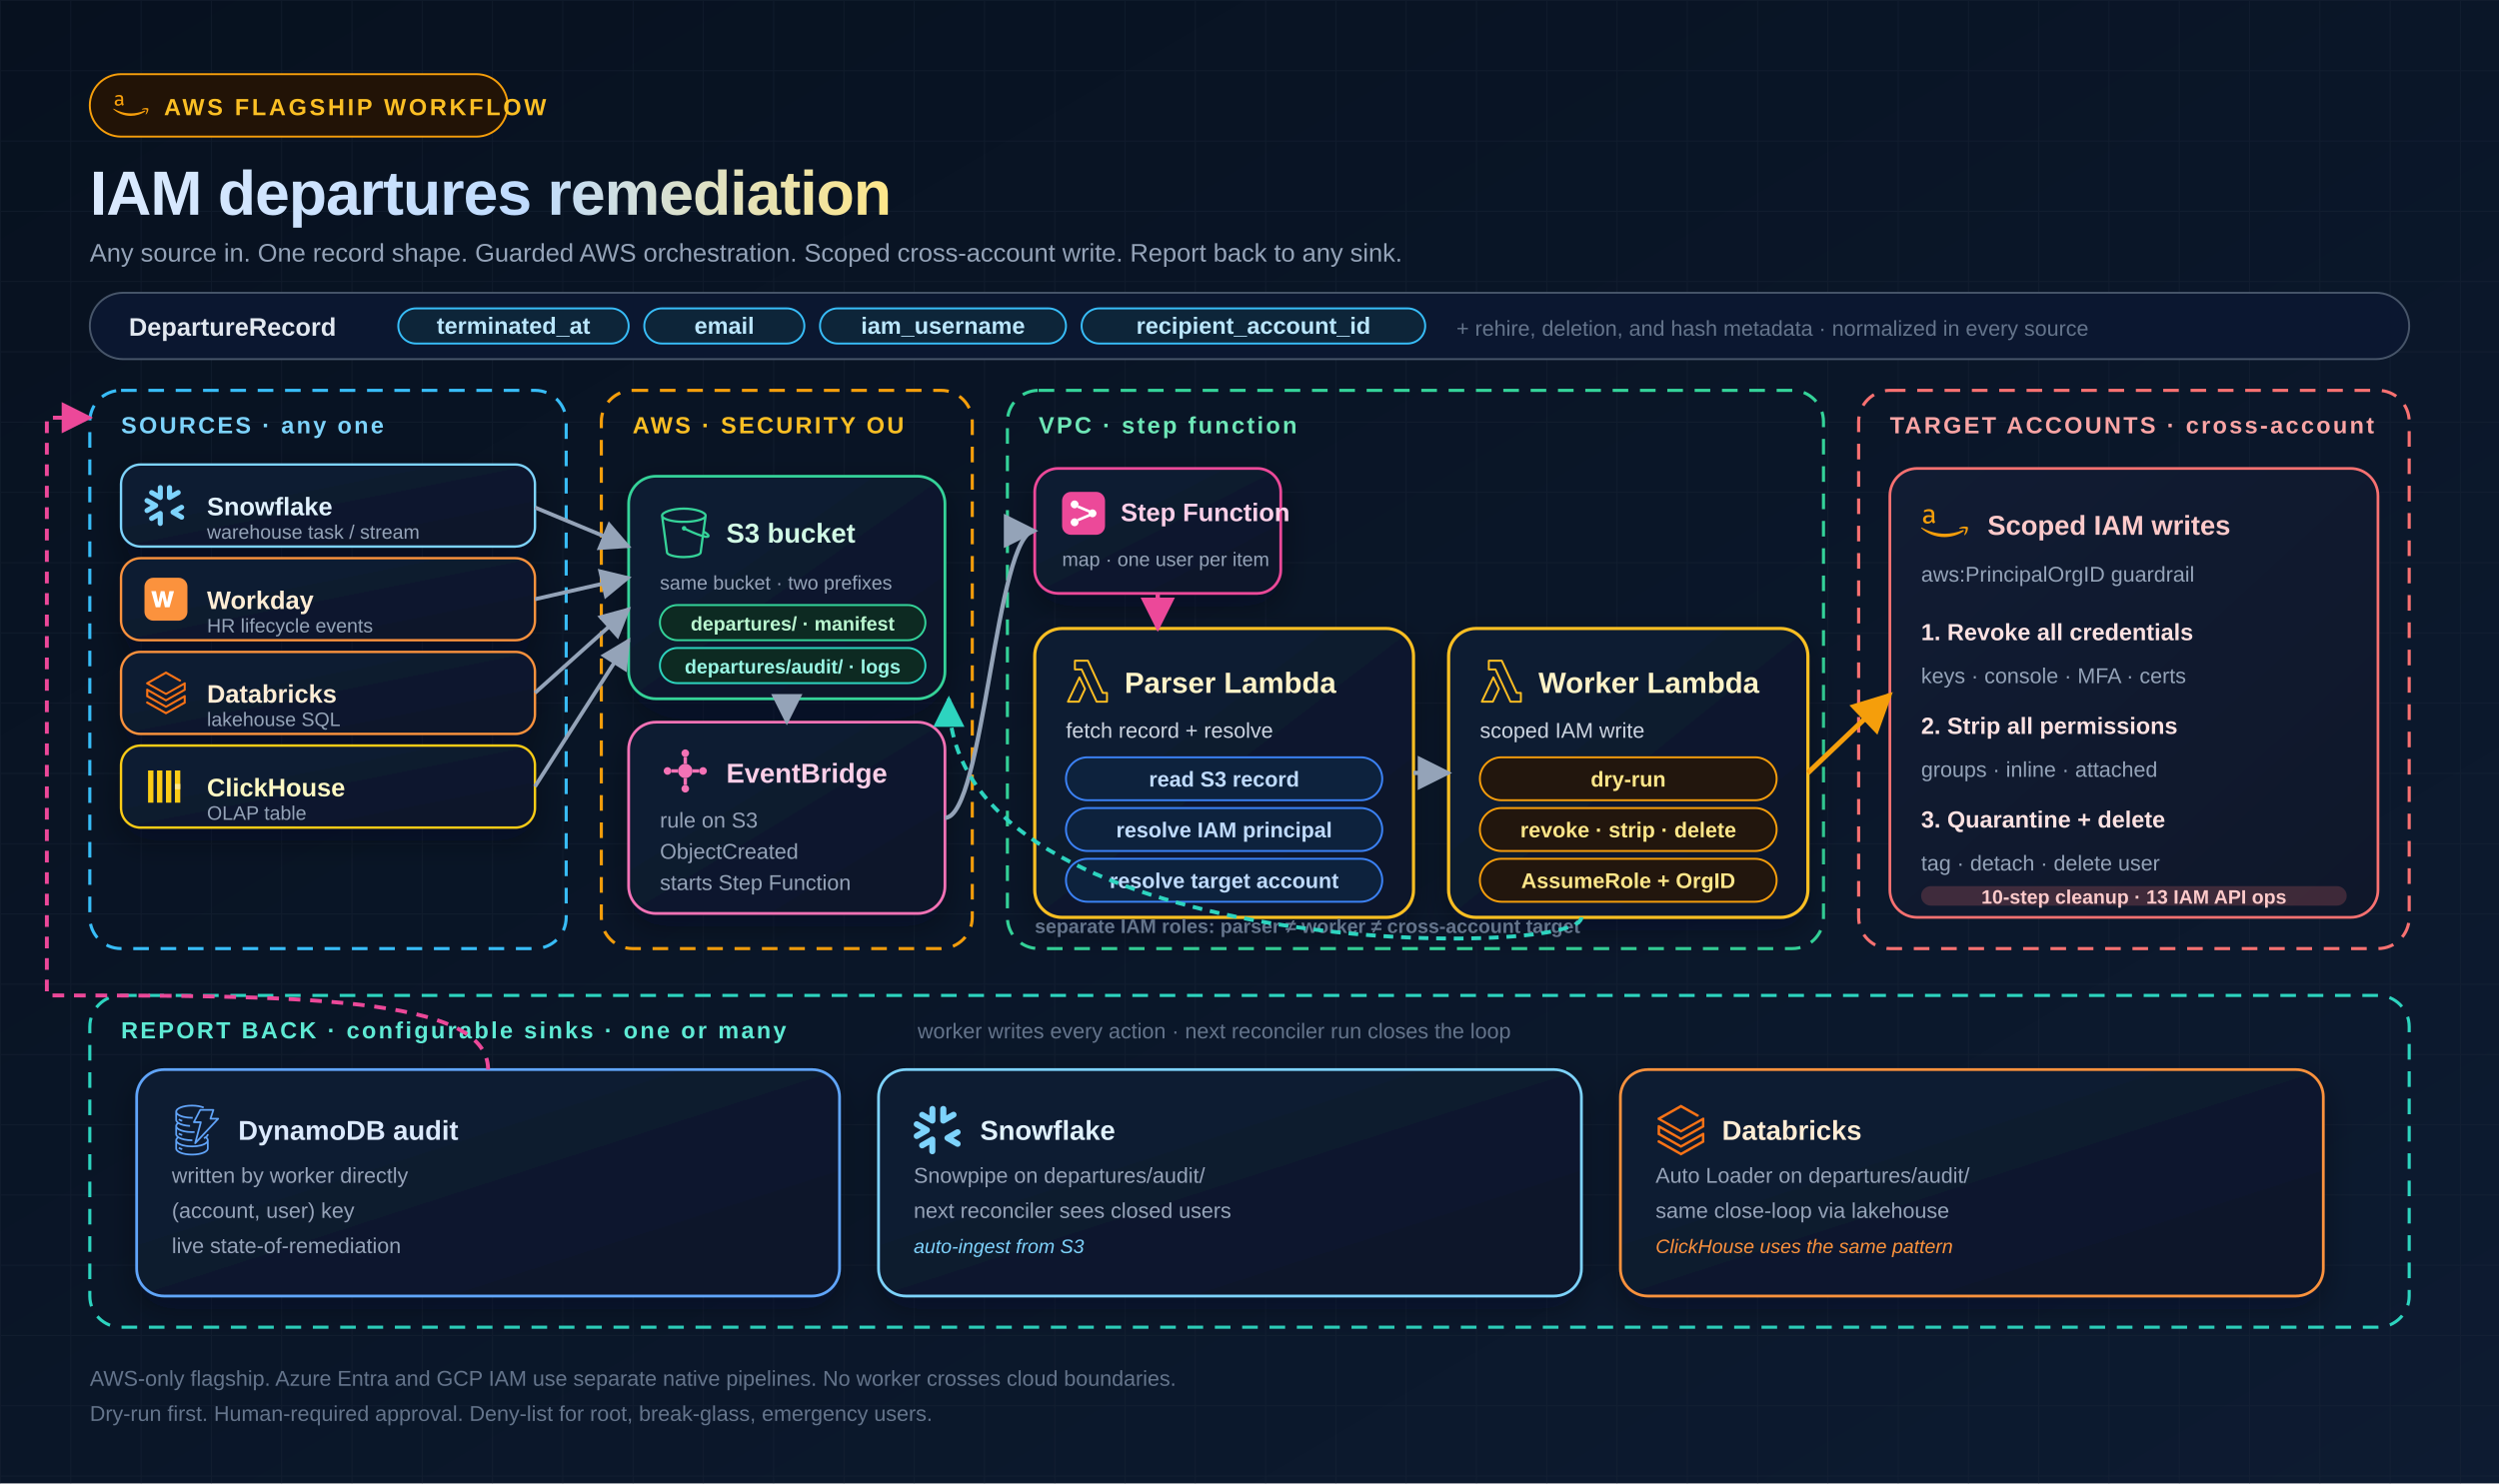
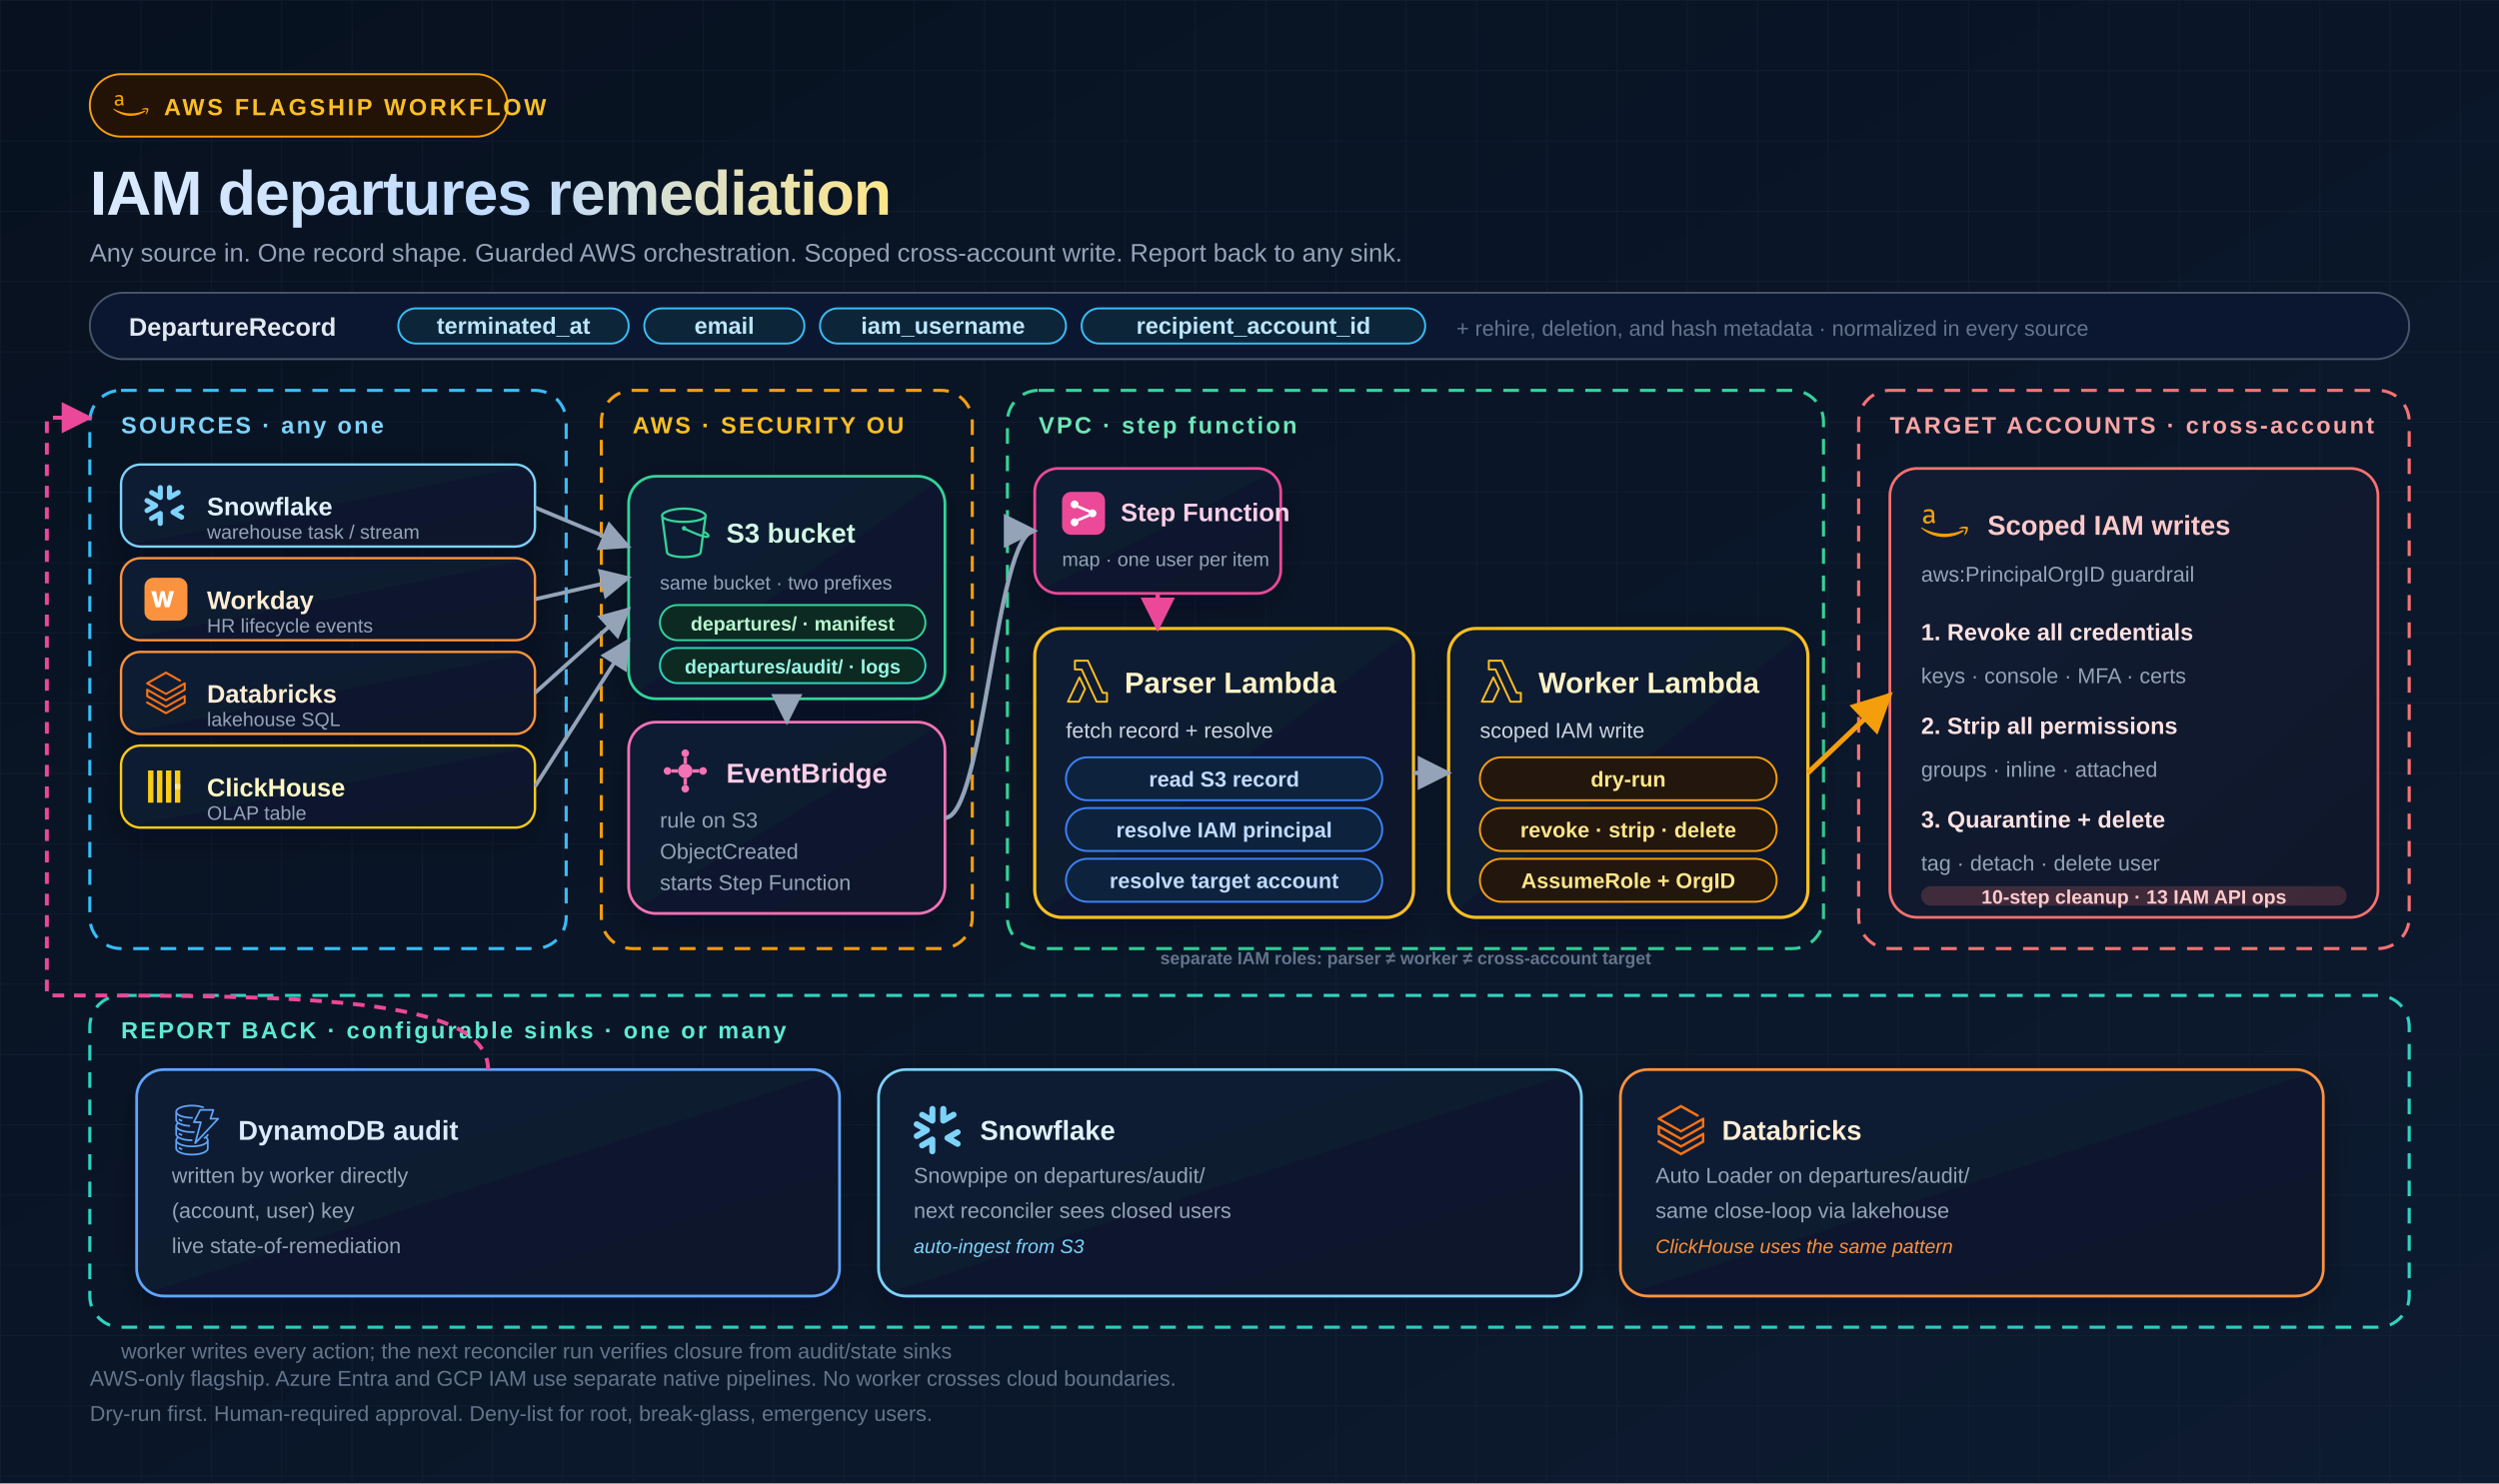
<svg xmlns="http://www.w3.org/2000/svg" width="1280" height="760" viewBox="0 0 1280 760" role="img" aria-labelledby="title desc">
  <defs>
    <linearGradient id="bg" x1="0" y1="0" x2="1" y2="1">
      <stop offset="0%" stop-color="#07111f" />
      <stop offset="100%" stop-color="#0d1b31" />
    </linearGradient>
    <linearGradient id="panel" x1="0" y1="0" x2="1" y2="1">
      <stop offset="0%" stop-color="#111c33" />
      <stop offset="100%" stop-color="#0f172a" />
    </linearGradient>
    <linearGradient id="headline" x1="0" y1="0" x2="1" y2="0">
      <stop offset="0%" stop-color="#dbeafe" />
      <stop offset="55%" stop-color="#bfdbfe" />
      <stop offset="100%" stop-color="#fde68a" />
    </linearGradient>
    <pattern id="grid" x="0" y="0" width="36" height="36" patternUnits="userSpaceOnUse">
      <path d="M36 0H0V36" fill="none" stroke="#1e293b" stroke-opacity="0.35" stroke-width="1" />
    </pattern>
    <filter id="shadow" x="-20%" y="-20%" width="140%" height="140%">
      <feDropShadow dx="0" dy="6" stdDeviation="8" flood-color="#020617" flood-opacity="0.35" />
    </filter>
    <marker id="arrow" viewBox="0 0 10 10" refX="9" refY="5" markerWidth="8" markerHeight="8" orient="auto">
      <path d="M0 0 L10 5 L0 10 z" fill="#94a3b8" />
    </marker>
    <marker id="arrowWarm" viewBox="0 0 10 10" refX="9" refY="5" markerWidth="8" markerHeight="8" orient="auto">
      <path d="M0 0 L10 5 L0 10 z" fill="#f59e0b" />
    </marker>
    <marker id="arrowSink" viewBox="0 0 10 10" refX="9" refY="5" markerWidth="8" markerHeight="8" orient="auto">
      <path d="M0 0 L10 5 L0 10 z" fill="#2dd4bf" />
    </marker>
    <marker id="arrowLoop" viewBox="0 0 10 10" refX="9" refY="5" markerWidth="8" markerHeight="8" orient="auto">
      <path d="M0 0 L10 5 L0 10 z" fill="#ec4899" />
    </marker>
    <symbol id="aws" viewBox="0 0 24 24">
      <path fill="#f59e0b" d="M6.763 10.036c0 .296.032.535.088.71.064.176.144.368.256.576.04.063.056.127.056.183 0 .08-.048.16-.152.24l-.503.335a.383.383 0 0 1-.208.072c-.08 0-.16-.04-.239-.112a2.47 2.47 0 0 1-.287-.375 6.18 6.18 0 0 1-.248-.471c-.622.734-1.405 1.101-2.347 1.101-.67 0-1.205-.191-1.596-.574-.391-.384-.59-.894-.59-1.533 0-.678.239-1.23.726-1.644.487-.415 1.133-.623 1.955-.623.272 0 .551.024.846.064.296.04.6.104.918.176v-.583c0-.607-.127-1.03-.375-1.277-.255-.248-.686-.367-1.3-.367-.28 0-.568.031-.863.103-.295.072-.583.16-.862.272a2.287 2.287 0 0 1-.28.104.488.488 0 0 1-.127.023c-.112 0-.168-.08-.168-.247v-.391c0-.128.016-.224.056-.28a.597.597 0 0 1 .224-.167c.279-.144.614-.264 1.005-.36a4.84 4.84 0 0 1 1.246-.151c.95 0 1.644.216 2.091.647.439.43.662 1.085.662 1.963v2.586zm-3.24 1.214c.263 0 .534-.048.822-.144.287-.096.543-.271.758-.51.128-.152.224-.32.272-.512.047-.191.08-.423.08-.694v-.335a6.66 6.66 0 0 0-.735-.136 6.02 6.02 0 0 0-.75-.048c-.535 0-.926.104-1.19.32-.263.215-.39.518-.39.917 0 .375.095.655.295.846.191.2.47.296.838.296zM21.698 16.207c-2.626 1.94-6.442 2.969-9.722 2.969-4.598 0-8.74-1.7-11.87-4.526-.247-.223-.024-.527.272-.351 3.384 1.963 7.559 3.153 11.877 3.153 2.914 0 6.114-.607 9.06-1.852.439-.2.814.287.383.607zM22.792 14.961c-.336-.43-2.22-.207-3.074-.103-.255.032-.295-.192-.063-.36 1.5-1.053 3.967-.75 4.254-.399.287.36-.08 2.826-1.485 4.007-.215.184-.423.088-.327-.151.32-.79 1.03-2.57.695-2.994z" />
    </symbol>
    <symbol id="lambda" viewBox="0 0 24 24">
      <path fill="#fbbf24" d="M4.986 0c-.294.003-.533.247-.534.548L4.446 5.456c0 .145.06.283.159.389a.532.532 0 0 0 .381.156h3.428l8.197 17.68a.536.536 0 0 0 .488.318h5.811c.297 0 .543-.245.543-.548V18.544c0-.303-.239-.548-.542-.548h-2.014L12.739.315C12.647.124 12.456 0 12.245 0h-7.254Zm.54 1.091h6.368l8.16 17.68a.536.536 0 0 0 .488.318h1.818v3.817H17.437L9.24 5.226a.536.536 0 0 0-.488-.318H5.522Zm2.014 8.237c-.21.001-.394.119-.486.31L.6 23.213a.551.551 0 0 0 .031.528.533.533 0 0 0 .454.25h6.169a.547.547 0 0 0 .497-.31l3.38-7.166a.54.54 0 0 0-.003-.469L8.036 9.637a.547.547 0 0 0-.494-.31Zm.006 1.804 2.488 5.152-3.121 6.621H1.946Z" />
    </symbol>
    <symbol id="s3" viewBox="0 0 24 24">
      <path fill="#34d399" d="M20.913 13.147l.12-.895c.947.576 1.258.922 1.354 1.071-.16.031-.562.046-1.474-.176zm-2.174 7.988a.547.547 0 0 0-.005.073c0 .084-.207.405-1.124.768a10.28 10.28 0 0 1-1.438.432c-1.405.325-3.128.504-4.853.504-4.612 0-7.412-1.184-7.412-1.704a.547.547 0 0 0-.005-.073L1.81 5.602c.135.078.28.154.432.227.042.02.086.038.128.057.134.062.272.122.417.18l.179.069c.154.058.314.114.478.168.043.013.084.029.13.043.207.065.423.127.646.187l.176.044c.175.044.353.087.534.127a23.414 23.414 0 0 0 .843.17l.121.023c.252.045.508.085.768.122.071.011.144.02.216.03.2.027.4.053.604.077l.24.027c.245.026.49.05.74.07l.081.009c.275.022.552.04.83.056l.233.012c.21.01.422.018.633.025a33.088 33.088 0 0 0 2.795-.026l.232-.011c.278-.016.555-.034.83-.056l.08-.008c.25-.02.497-.045.742-.072l.238-.026c.205-.024.408-.05.609-.077.07-.01.141-.019.211-.03.261-.037.519-.078.772-.122l.111-.02c.215-.04.427-.082.634-.125l.212-.047c.186-.041.368-.085.546-.13l.166-.042c.225-.06.444-.122.654-.189.04-.012.077-.026.115-.038a10.6 10.6 0 0 0 .493-.173c.058-.021.114-.044.17-.066.15-.06.293-.12.43-.185.038-.017.079-.034.116-.052.153-.073.3-.15.436-.228l-.976 7.245c-2.488-.78-5.805-2.292-7.311-3a1.09 1.09 0 0 0-1.088-1.085c-.6 0-1.088.489-1.088 1.088 0 .6.488 1.089 1.088 1.089.196 0 .378-.056.537-.148 1.72.812 5.144 2.367 7.715 3.15zm-7.42-20.047c5.677 0 9.676 1.759 9.75 2.736l-.014.113c-.01.033-.031.067-.048.101-.015.028-.026.057-.047.087-.024.033-.058.068-.09.102-.028.03-.051.06-.084.09-.038.035-.087.07-.133.105-.04.03-.074.06-.119.091-.053.036-.116.071-.177.107-.05.03-.095.06-.15.09-.068.036-.147.073-.222.11-.059.028-.114.057-.177.085-.084.038-.177.074-.268.111-.068.027-.13.054-.203.082-.097.036-.205.072-.31.107-.075.026-.148.053-.228.079-.111.035-.233.069-.35.103-.085.024-.165.05-.253.073-.124.034-.258.065-.389.098-.093.022-.181.046-.278.068-.139.032-.287.061-.433.091-.098.02-.191.041-.293.06-.155.03-.32.057-.482.084-.1.018-.198.036-.302.052-.166.026-.342.048-.515.072-.11.014-.213.03-.325.044-.181.023-.372.041-.56.06-.11.012-.218.025-.332.036-.188.016-.386.029-.58.043-.122.009-.24.02-.364.028-.207.012-.422.02-.635.028-.12.005-.234.012-.354.016a35.605 35.605 0 0 1-2.069 0c-.12-.004-.234-.011-.352-.016-.214-.008-.43-.016-.637-.028-.122-.008-.238-.02-.36-.027-.195-.015-.394-.028-.584-.044-.11-.01-.215-.024-.324-.035-.19-.02-.384-.038-.568-.06l-.315-.044c-.176-.024-.355-.046-.525-.073-.1-.015-.192-.033-.29-.05-.167-.028-.335-.055-.494-.086-.096-.018-.183-.038-.276-.056-.151-.032-.305-.062-.45-.095-.09-.02-.173-.043-.26-.064-.138-.034-.277-.067-.407-.102-.082-.022-.157-.046-.235-.069a11.75 11.75 0 0 1-.368-.108c-.075-.024-.141-.049-.213-.073-.11-.037-.223-.075-.325-.113-.067-.025-.125-.051-.188-.077-.096-.038-.195-.076-.282-.115-.06-.027-.11-.054-.166-.08-.08-.039-.162-.077-.233-.116-.052-.028-.094-.055-.142-.084-.063-.038-.13-.075-.185-.113-.043-.029-.075-.058-.113-.086-.048-.037-.098-.073-.139-.11-.032-.029-.054-.057-.08-.087-.033-.035-.069-.07-.093-.104-.02-.03-.031-.058-.046-.086-.018-.035-.039-.068-.049-.102l-.015-.113c.076-.977 4.074-2.736 9.748-2.736zm12.182 12.124c-.118-.628-.84-1.291-2.31-2.128l.963-7.16a.531.531 0 0 0 .005-.073C22.16 1.581 16.447 0 11.32 0 6.194 0 .482 1.581.482 3.851a.58.58 0 0 0 .005.072L2.819 21.25c.071 2.002 5.236 2.75 8.5 2.75 1.805 0 3.615-.188 5.098-.531.598-.138 1.133-.3 1.592-.48 1.18-.467 1.789-1.053 1.813-1.739l.945-7.018c.557.131 1.016.197 1.389.197.54 0 .902-.137 1.134-.413a.956.956 0 0 0 .21-.804Z" />
    </symbol>
    <symbol id="dynamo" viewBox="0 0 24 24">
      <path fill="#60a5fa" d="M16.606 20.705v-2.371c-1.263 1.082-3.884 1.795-7.066 1.795-3.184 0-5.805-.714-7.068-1.797v2.369c0 1.168 2.903 2.47 7.068 2.47 4.16 0 7.06-1.3 7.066-2.466zm.001-6.765l.817-.005v.005c0 .517-.258.998-.75 1.441.601.54.75 1.071.75 1.449a1661.7 1661.7 0 0 0 0 3.87c0 1.881-3.389 3.3-7.884 3.3-4.471 0-7.846-1.404-7.88-3.27a583.119 583.119 0 0 1-.003-3.909c.001-.375.15-.9.745-1.437-.592-.538-.743-1.062-.746-1.435v-3.892c.002-.377.153-.903.747-1.438-.593-.54-.744-1.062-.747-1.435 0-1.357-.002-2.735.002-3.897C1.674 1.412 5.056 0 9.54 0c2.159 0 4.233.356 5.689.974l-.315.766c-1.36-.58-3.319-.91-5.374-.91-4.165 0-7.067 1.3-7.067 2.47 0 1.168 2.902 2.47 7.067 2.47.115 0 .222 0 .334-.005l.033.828c-.122.006-.245.006-.367.006-3.184 0-5.805-.714-7.068-1.798v2.38c.005.45.45.843.821 1.093 1.116.736 3.114 1.239 5.34 1.342l-.037.829c-2.254-.105-4.23-.59-5.5-1.332-.318.245-.623.573-.623.952 0 1.168 2.902 2.47 7.067 2.47.411 0 .812-.014 1.203-.042l.06.826c-.41.03-.833.045-1.263.045-3.184 0-5.805-.713-7.068-1.797v2.368c.005.462.449.855.821 1.104 1.275.842 3.67 1.366 6.247 1.366h.182v.83H9.54c-2.62 0-4.99-.507-6.444-1.359-.317.245-.623.574-.623.954 0 1.168 2.902 2.47 7.067 2.47 4.159 0 7.058-1.298 7.066-2.465v-.007c0-.377-.303-.705-.62-.948a5.732 5.732 0 0 1-.662.336l-.316-.764c.3-.128.56-.266.776-.412.376-.254.823-.651.823-1.1zm4.377-6.915h-2.717a.406.406 0 0 1-.332-.173.42.42 0 0 1-.055-.375l1.204-3.597h-5.403l-2.583 4.974h2.623c.128 0 .248.06.325.164a.418.418 0 0 1 .069.36l-2.249 8.365zm1.249-.128l-10.89 11.608a.408.408 0 0 1-.498.075.418.418 0 0 1-.192-.471l2.534-9.426h-2.766a.407.407 0 0 1-.349-.2.418.418 0 0 1-.012-.407l3.014-5.804a.408.408 0 0 1 .36-.222h6.22c.132 0 .256.065.332.174a.422.422 0 0 1 .055.374l-1.204 3.598h3.1c.164 0 .31.099.375.251a.422.422 0 0 1-.08.45zM3.085 20.723a8.107 8.107 0 0 0 1.72.72l.233-.794a7.32 7.32 0 0 1-1.546-.645zm1.72-5.984l.233-.795a7.262 7.262 0 0 1-1.546-.646l-.407.72a8.051 8.051 0 0 0 1.72.72zm-1.72-7.427l.407-.719c.418.244.939.462 1.546.646l-.232.794a8.046 8.046 0 0 1-1.72-.72Z" />
    </symbol>
    <symbol id="snowflake" viewBox="0 0 24 24">
      <path fill="#7dd3fc" d="M7.602 12.4c.038-.151.076-.304.076-.456 0-.114-.038-.228-.038-.342-.114-.343-.304-.647-.646-.838l-4.87-2.777c-.685-.38-1.56-.152-1.94.533-.381.685-.153 1.56.532 1.94l2.701 1.56-2.701 1.56c-.685.38-.913 1.256-.533 1.94.38.685 1.256.914 1.94.533l4.832-2.777c.343-.267.571-.533.647-.876zm1.332 2.626c-.266-.038-.57.038-.837.19l-4.832 2.777c-.685.38-.913 1.256-.532 1.94.38.686 1.255.914 1.94.533l2.701-1.56v3.12c0 .8.647 1.408 1.446 1.408.799 0 1.407-.647 1.407-1.408v-5.592c0-.761-.57-1.37-1.293-1.408zm4.946-6.088c.266.038.57-.038.837-.19l4.832-2.777c.685-.38.913-1.256.532-1.94-.38-.686-1.255-.914-1.94-.533l-2.701 1.56V1.975c0-.799-.647-1.408-1.446-1.408-.799 0-1.446.609-1.446 1.408V7.53c0 .76.609 1.37 1.332 1.407zM3.265 5.97l4.832 2.777c.266.152.533.19.837.19.723-.038 1.331-.684 1.331-1.407V1.975c0-.799-.646-1.408-1.407-1.408-.799 0-1.446.647-1.446 1.408v3.12l-2.701-1.56c-.685-.38-1.56-.152-1.94.533-.419.646-.19 1.521.494 1.902zm18.22 8.184l-2.701 1.56 2.7 1.56c.686.38.914 1.256.533 1.94-.38.685-1.255.913-1.94.533l-4.832-2.778a1.644 1.644 0 01-.647-.798c-.037-.153-.076-.305-.076-.457 0-.114.039-.228.039-.342.114-.343.342-.647.646-.837l4.832-2.778c.685-.38 1.56-.152 1.94.533.457.609.19 1.484-.494 1.864z" />
    </symbol>
    <symbol id="databricks" viewBox="0 0 24 24">
      <path fill="#f97316" d="M.95 14.184L12 20.403l9.919-5.55v2.21L12 22.662l-10.484-5.96-.565.308v.77L12 24l11.05-6.218v-4.317l-.515-.309L12 19.118l-9.867-5.653v-2.21L12 16.805l11.05-6.218V6.32l-.515-.308L12 11.974 2.647 6.681 12 1.388l7.76 4.368.668-.411v-.566L12 0 .95 6.27v.72L12 13.207l9.919-5.55v2.26L12 15.52 1.516 9.56l-.565.308Z" />
    </symbol>
    <symbol id="workday" viewBox="0 0 24 24">
      <rect x="0" y="0" width="24" height="24" rx="5" fill="#fb923c" />
      <path fill="#ffffff" d="M3.8 7.5h2.6l1.3 6.2 1.4-6.2h2.1l1.4 6.2 1.3-6.2h2.6l-2.5 9h-2.6l-1.3-5.7-1.3 5.7H6.3z" />
    </symbol>
    <symbol id="clickhouse" viewBox="0 0 24 24">
      <rect x="2" y="3" width="3" height="18" fill="#facc15" />
      <rect x="7" y="3" width="3" height="18" fill="#facc15" />
      <rect x="12" y="3" width="3" height="18" fill="#facc15" />
      <rect x="17" y="3" width="3" height="18" fill="#facc15" />
      <rect x="17" y="10.5" width="3" height="3" fill="#fde68a" />
    </symbol>
    <symbol id="eventbridge" viewBox="0 0 24 24">
      <circle cx="12" cy="12" r="3.4" fill="#f472b6" />
      <circle cx="3.6" cy="12" r="1.8" fill="#f472b6" />
      <circle cx="20.4" cy="12" r="1.8" fill="#f472b6" />
      <circle cx="12" cy="3.6" r="1.8" fill="#f472b6" />
      <circle cx="12" cy="20.4" r="1.8" fill="#f472b6" />
      <line x1="5.4" y1="12" x2="8.6" y2="12" stroke="#f472b6" stroke-width="1.6" />
      <line x1="15.4" y1="12" x2="18.6" y2="12" stroke="#f472b6" stroke-width="1.6" />
      <line x1="12" y1="5.4" x2="12" y2="8.6" stroke="#f472b6" stroke-width="1.6" />
      <line x1="12" y1="15.4" x2="12" y2="18.6" stroke="#f472b6" stroke-width="1.6" />
    </symbol>
    <symbol id="sfn" viewBox="0 0 24 24">
      <rect x="0" y="0" width="24" height="24" rx="5" fill="#ec4899" />
      <circle cx="7" cy="7" r="2.2" fill="#ffffff" />
      <circle cx="17" cy="12" r="2.2" fill="#ffffff" />
      <circle cx="7" cy="17" r="2.2" fill="#ffffff" />
      <line x1="8.8" y1="8.2" x2="15.4" y2="11.0" stroke="#ffffff" stroke-width="1.5" />
      <line x1="15.4" y1="13.0" x2="8.8" y2="15.8" stroke="#ffffff" stroke-width="1.5" />
    </symbol>
  </defs>
  <rect width="1280" height="760" fill="url(#bg)" />
  <rect width="1280" height="760" fill="url(#grid)" />
  <g font-family="Segoe UI, ui-sans-serif, Arial, sans-serif">
    <g transform="translate(46,38)">
      <rect x="0" y="0" width="214" height="32" rx="16" fill="#221306" stroke="#f59e0b" />
      <use href="#aws" x="12" y="7" width="18" height="18" />
      <text x="38" y="21" fill="#fbbf24" font-size="12" font-weight="800" letter-spacing="1.4">AWS FLAGSHIP WORKFLOW</text>
    </g>
    <text x="46" y="110" fill="url(#headline)" font-size="32" font-weight="900" letter-spacing="-0.5">IAM departures remediation</text>
    <text x="46" y="134" fill="#94a3b8" font-size="13">Any source in. One record shape. Guarded AWS orchestration. Scoped cross-account write. Report back to any sink.</text>
    <g>
      <rect x="46" y="150" width="1188" height="34" rx="17" fill="#0b1730" stroke="#475569" />
      <text x="66" y="172" fill="#e2e8f0" font-size="13" font-weight="800">DepartureRecord</text>
      <g font-size="12" font-weight="700">
        <rect x="204" y="158" width="118" height="18" rx="9" fill="#0d2539" stroke="#38bdf8" />
        <text x="263" y="171" text-anchor="middle" fill="#bae6fd">terminated_at</text>
        <rect x="330" y="158" width="82" height="18" rx="9" fill="#0d2539" stroke="#38bdf8" />
        <text x="371" y="171" text-anchor="middle" fill="#bae6fd">email</text>
        <rect x="420" y="158" width="126" height="18" rx="9" fill="#0d2539" stroke="#38bdf8" />
        <text x="483" y="171" text-anchor="middle" fill="#bae6fd">iam_username</text>
        <rect x="554" y="158" width="176" height="18" rx="9" fill="#0d2539" stroke="#38bdf8" />
        <text x="642" y="171" text-anchor="middle" fill="#bae6fd">recipient_account_id</text>
      </g>
      <text x="746" y="172" fill="#64748b" font-size="11">+ rehire, deletion, and hash metadata · normalized in every source</text>
    </g>
    <g stroke="#38bdf8" stroke-width="1.6" stroke-dasharray="8 6" fill="none">
      <rect x="46" y="200" width="244" height="286" rx="16" />
    </g>
    <text x="62" y="222" fill="#7dd3fc" font-size="12" font-weight="800" letter-spacing="1.2">SOURCES · any one</text>
    <g stroke="#f59e0b" stroke-width="1.6" stroke-dasharray="8 6" fill="none">
      <rect x="308" y="200" width="190" height="286" rx="16" />
    </g>
    <text x="324" y="222" fill="#fbbf24" font-size="12" font-weight="800" letter-spacing="1.2">AWS · SECURITY OU</text>
    <g stroke="#34d399" stroke-width="1.6" stroke-dasharray="8 6" fill="none">
      <rect x="516" y="200" width="418" height="286" rx="16" />
    </g>
    <text x="532" y="222" fill="#6ee7b7" font-size="12" font-weight="800" letter-spacing="1.2">VPC · step function</text>
    <g stroke="#f87171" stroke-width="1.6" stroke-dasharray="8 6" fill="none">
      <rect x="952" y="200" width="282" height="286" rx="16" />
    </g>
    <text x="968" y="222" fill="#fca5a5" font-size="12" font-weight="800" letter-spacing="1.2">TARGET ACCOUNTS · cross-account</text>
    <g filter="url(#shadow)">
      <rect x="62" y="238" width="212" height="42" rx="10" fill="url(#panel)" stroke="#7dd3fc" stroke-width="1.2" />
      <use href="#snowflake" x="74" y="248" width="22" height="22" />
      <text x="106" y="264" fill="#e0f2fe" font-size="13" font-weight="800">Snowflake</text>
      <text x="106" y="276" fill="#94a3b8" font-size="10">warehouse task / stream</text>
      <rect x="62" y="286" width="212" height="42" rx="10" fill="url(#panel)" stroke="#fb923c" stroke-width="1.2" />
      <use href="#workday" x="74" y="296" width="22" height="22" />
      <text x="106" y="312" fill="#ffedd5" font-size="13" font-weight="800">Workday</text>
      <text x="106" y="324" fill="#94a3b8" font-size="10">HR lifecycle events</text>
      <rect x="62" y="334" width="212" height="42" rx="10" fill="url(#panel)" stroke="#fb923c" stroke-width="1.2" />
      <use href="#databricks" x="74" y="344" width="22" height="22" />
      <text x="106" y="360" fill="#ffedd5" font-size="13" font-weight="800">Databricks</text>
      <text x="106" y="372" fill="#94a3b8" font-size="10">lakehouse SQL</text>
      <rect x="62" y="382" width="212" height="42" rx="10" fill="url(#panel)" stroke="#facc15" stroke-width="1.2" />
      <use href="#clickhouse" x="74" y="392" width="22" height="22" />
      <text x="106" y="408" fill="#fef9c3" font-size="13" font-weight="800">ClickHouse</text>
      <text x="106" y="420" fill="#94a3b8" font-size="10">OLAP table</text>
    </g>
    <g filter="url(#shadow)">
      <rect x="322" y="244" width="162" height="114" rx="14" fill="url(#panel)" stroke="#34d399" stroke-width="1.4" />
      <use href="#s3" x="338" y="260" width="26" height="26" />
      <text x="372" y="278" fill="#d1fae5" font-size="14" font-weight="800">S3 bucket</text>
      <text x="338" y="302" fill="#94a3b8" font-size="10">same bucket · two prefixes</text>
      <rect x="338" y="310" width="136" height="18" rx="9" fill="#0c2c23" stroke="#34d399" />
      <text x="406" y="323" text-anchor="middle" fill="#bbf7d0" font-size="10" font-weight="700">departures/ · manifest</text>
      <rect x="338" y="332" width="136" height="18" rx="9" fill="#0c2c23" stroke="#2dd4bf" />
      <text x="406" y="345" text-anchor="middle" fill="#99f6e4" font-size="10" font-weight="700">departures/audit/ · logs</text>
      <rect x="322" y="370" width="162" height="98" rx="14" fill="url(#panel)" stroke="#f472b6" stroke-width="1.4" />
      <use href="#eventbridge" x="338" y="382" width="26" height="26" />
      <text x="372" y="401" fill="#fbcfe8" font-size="14" font-weight="800">EventBridge</text>
      <text x="338" y="424" fill="#94a3b8" font-size="11">rule on S3</text>
      <text x="338" y="440" fill="#94a3b8" font-size="11">ObjectCreated</text>
      <text x="338" y="456" fill="#94a3b8" font-size="11">starts Step Function</text>
    </g>
    <g filter="url(#shadow)">
      <rect x="530" y="240" width="126" height="64" rx="12" fill="url(#panel)" stroke="#ec4899" stroke-width="1.4" />
      <use href="#sfn" x="544" y="252" width="22" height="22" />
      <text x="574" y="267" fill="#fbcfe8" font-size="13" font-weight="800">Step Function</text>
      <text x="544" y="290" fill="#94a3b8" font-size="10">map · one user per item</text>
    </g>
    <g filter="url(#shadow)">
      <rect x="530" y="322" width="194" height="148" rx="14" fill="url(#panel)" stroke="#fbbf24" stroke-width="1.6" />
      <use href="#lambda" x="546" y="338" width="22" height="22" />
      <text x="576" y="355" fill="#fef3c7" font-size="15" font-weight="800">Parser Lambda</text>
      <text x="546" y="378" fill="#cbd5e1" font-size="11">fetch record + resolve</text>
      <rect x="546" y="388" width="162" height="22" rx="11" fill="#10233d" stroke="#3b82f6" />
      <text x="627" y="403" text-anchor="middle" fill="#bfdbfe" font-size="11" font-weight="700">read S3 record</text>
      <rect x="546" y="414" width="162" height="22" rx="11" fill="#10233d" stroke="#3b82f6" />
      <text x="627" y="429" text-anchor="middle" fill="#bfdbfe" font-size="11" font-weight="700">resolve IAM principal</text>
      <rect x="546" y="440" width="162" height="22" rx="11" fill="#10233d" stroke="#3b82f6" />
      <text x="627" y="455" text-anchor="middle" fill="#bfdbfe" font-size="11" font-weight="700">resolve target account</text>
    </g>
    <g filter="url(#shadow)">
      <rect x="742" y="322" width="184" height="148" rx="14" fill="url(#panel)" stroke="#fbbf24" stroke-width="1.6" />
      <use href="#lambda" x="758" y="338" width="22" height="22" />
      <text x="788" y="355" fill="#fef3c7" font-size="15" font-weight="800">Worker Lambda</text>
      <text x="758" y="378" fill="#cbd5e1" font-size="11">scoped IAM write</text>
      <rect x="758" y="388" width="152" height="22" rx="11" fill="#241607" stroke="#f59e0b" />
      <text x="834" y="403" text-anchor="middle" fill="#fde68a" font-size="11" font-weight="700">dry-run</text>
      <rect x="758" y="414" width="152" height="22" rx="11" fill="#241607" stroke="#f59e0b" />
      <text x="834" y="429" text-anchor="middle" fill="#fde68a" font-size="11" font-weight="700">revoke · strip · delete</text>
      <rect x="758" y="440" width="152" height="22" rx="11" fill="#241607" stroke="#f59e0b" />
      <text x="834" y="455" text-anchor="middle" fill="#fde68a" font-size="11" font-weight="700">AssumeRole + OrgID</text>
    </g>
-     <text x="530" y="478" fill="#64748b" font-size="10" font-weight="700">separate IAM roles: parser ≠ worker ≠ cross-account target</text>
+     <text x="720" y="494" text-anchor="middle" fill="#64748b" font-size="9" font-weight="700">separate IAM roles: parser ≠ worker ≠ cross-account target</text>
    <g>
      <rect x="968" y="240" width="250" height="230" rx="14" fill="url(#panel)" stroke="#f87171" stroke-width="1.4" />
      <use href="#aws" x="984" y="256" width="24" height="24" />
      <text x="1018" y="274" fill="#fecaca" font-size="14" font-weight="800">Scoped IAM writes</text>
      <text x="984" y="298" fill="#94a3b8" font-size="11">aws:PrincipalOrgID guardrail</text>
      <text x="984" y="328" fill="#fee2e2" font-size="12" font-weight="800">1. Revoke all credentials</text>
      <text x="984" y="350" fill="#94a3b8" font-size="11">keys · console · MFA · certs</text>
      <text x="984" y="376" fill="#fee2e2" font-size="12" font-weight="800">2. Strip all permissions</text>
      <text x="984" y="398" fill="#94a3b8" font-size="11">groups · inline · attached</text>
      <text x="984" y="424" fill="#fee2e2" font-size="12" font-weight="800">3. Quarantine + delete</text>
      <text x="984" y="446" fill="#94a3b8" font-size="11">tag · detach · delete user</text>
      <rect x="984" y="454" width="218" height="10" rx="5" fill="#f87171" opacity="0.2" />
      <text x="1093" y="463" text-anchor="middle" fill="#fecaca" font-size="10" font-weight="800">10-step cleanup · 13 IAM API ops</text>
    </g>
    <path d="M274,260 L322,280" fill="none" stroke="#94a3b8" stroke-width="2" marker-end="url(#arrow)" />
    <path d="M274,307 L322,296" fill="none" stroke="#94a3b8" stroke-width="2" marker-end="url(#arrow)" />
    <path d="M274,355 L322,312" fill="none" stroke="#94a3b8" stroke-width="2" marker-end="url(#arrow)" />
    <path d="M274,403 L322,328" fill="none" stroke="#94a3b8" stroke-width="2" marker-end="url(#arrow)" />
    <path d="M403,358 L403,370" fill="none" stroke="#94a3b8" stroke-width="2" marker-end="url(#arrow)" />
    <path d="M484,419 C504,419 510,272 530,272" fill="none" stroke="#94a3b8" stroke-width="2.2" marker-end="url(#arrow)" />
    <path d="M593,304 L593,322" fill="none" stroke="#ec4899" stroke-width="2.2" marker-end="url(#arrowLoop)" />
    <path d="M724,396 L742,396" fill="none" stroke="#94a3b8" stroke-width="2.2" marker-end="url(#arrow)" />
    <path d="M926,396 L968,356" fill="none" stroke="#f59e0b" stroke-width="2.6" marker-end="url(#arrowWarm)" />
    <g stroke="#2dd4bf" stroke-width="1.6" stroke-dasharray="8 6" fill="none">
      <rect x="46" y="510" width="1188" height="170" rx="16" />
    </g>
    <text x="62" y="532" fill="#5eead4" font-size="12" font-weight="800" letter-spacing="1.2">REPORT BACK · configurable sinks · one or many</text>
-     <text x="470" y="532" fill="#64748b" font-size="11">worker writes every action · next reconciler run closes the loop</text>
+     <text x="62" y="696" fill="#64748b" font-size="11">worker writes every action; the next reconciler run verifies closure from audit/state sinks</text>
    <g filter="url(#shadow)">
      <rect x="70" y="548" width="360" height="116" rx="14" fill="url(#panel)" stroke="#60a5fa" stroke-width="1.4" />
      <use href="#dynamo" x="88" y="566" width="26" height="26" />
      <text x="122" y="584" fill="#dbeafe" font-size="14" font-weight="800">DynamoDB audit</text>
      <text x="88" y="606" fill="#94a3b8" font-size="11">written by worker directly</text>
      <text x="88" y="624" fill="#94a3b8" font-size="11">(account, user) key</text>
      <text x="88" y="642" fill="#94a3b8" font-size="11">live state-of-remediation</text>
      <rect x="450" y="548" width="360" height="116" rx="14" fill="url(#panel)" stroke="#7dd3fc" stroke-width="1.4" />
      <use href="#snowflake" x="468" y="566" width="26" height="26" />
      <text x="502" y="584" fill="#e0f2fe" font-size="14" font-weight="800">Snowflake</text>
      <text x="468" y="606" fill="#94a3b8" font-size="11">Snowpipe on departures/audit/</text>
      <text x="468" y="624" fill="#94a3b8" font-size="11">next reconciler sees closed users</text>
      <text x="468" y="642" fill="#7dd3fc" font-size="10" font-style="italic">auto-ingest from S3</text>
      <rect x="830" y="548" width="360" height="116" rx="14" fill="url(#panel)" stroke="#fb923c" stroke-width="1.4" />
      <use href="#databricks" x="848" y="566" width="26" height="26" />
      <text x="882" y="584" fill="#ffedd5" font-size="14" font-weight="800">Databricks</text>
      <text x="848" y="606" fill="#94a3b8" font-size="11">Auto Loader on departures/audit/</text>
      <text x="848" y="624" fill="#94a3b8" font-size="11">same close-loop via lakehouse</text>
      <text x="848" y="642" fill="#fb923c" font-size="10" font-style="italic">ClickHouse uses the same pattern</text>
    </g>
-     <path d="M810,470 C810,492 486,492 486,358" fill="none" stroke="#2dd4bf" stroke-width="2" stroke-dasharray="5 4" marker-end="url(#arrowSink)" />
    <path d="M250,548 C250,510 150,510 24,510 L24,214 L46,214" fill="none" stroke="#ec4899" stroke-width="2" stroke-dasharray="6 5" marker-end="url(#arrowLoop)" />
    <g font-size="11" fill="#64748b">
      <text x="46" y="710">AWS-only flagship. Azure Entra and GCP IAM use separate native pipelines. No worker crosses cloud boundaries.</text>
      <text x="46" y="728">Dry-run first. Human-required approval. Deny-list for root, break-glass, emergency users.</text>
    </g>
  </g>
</svg>
